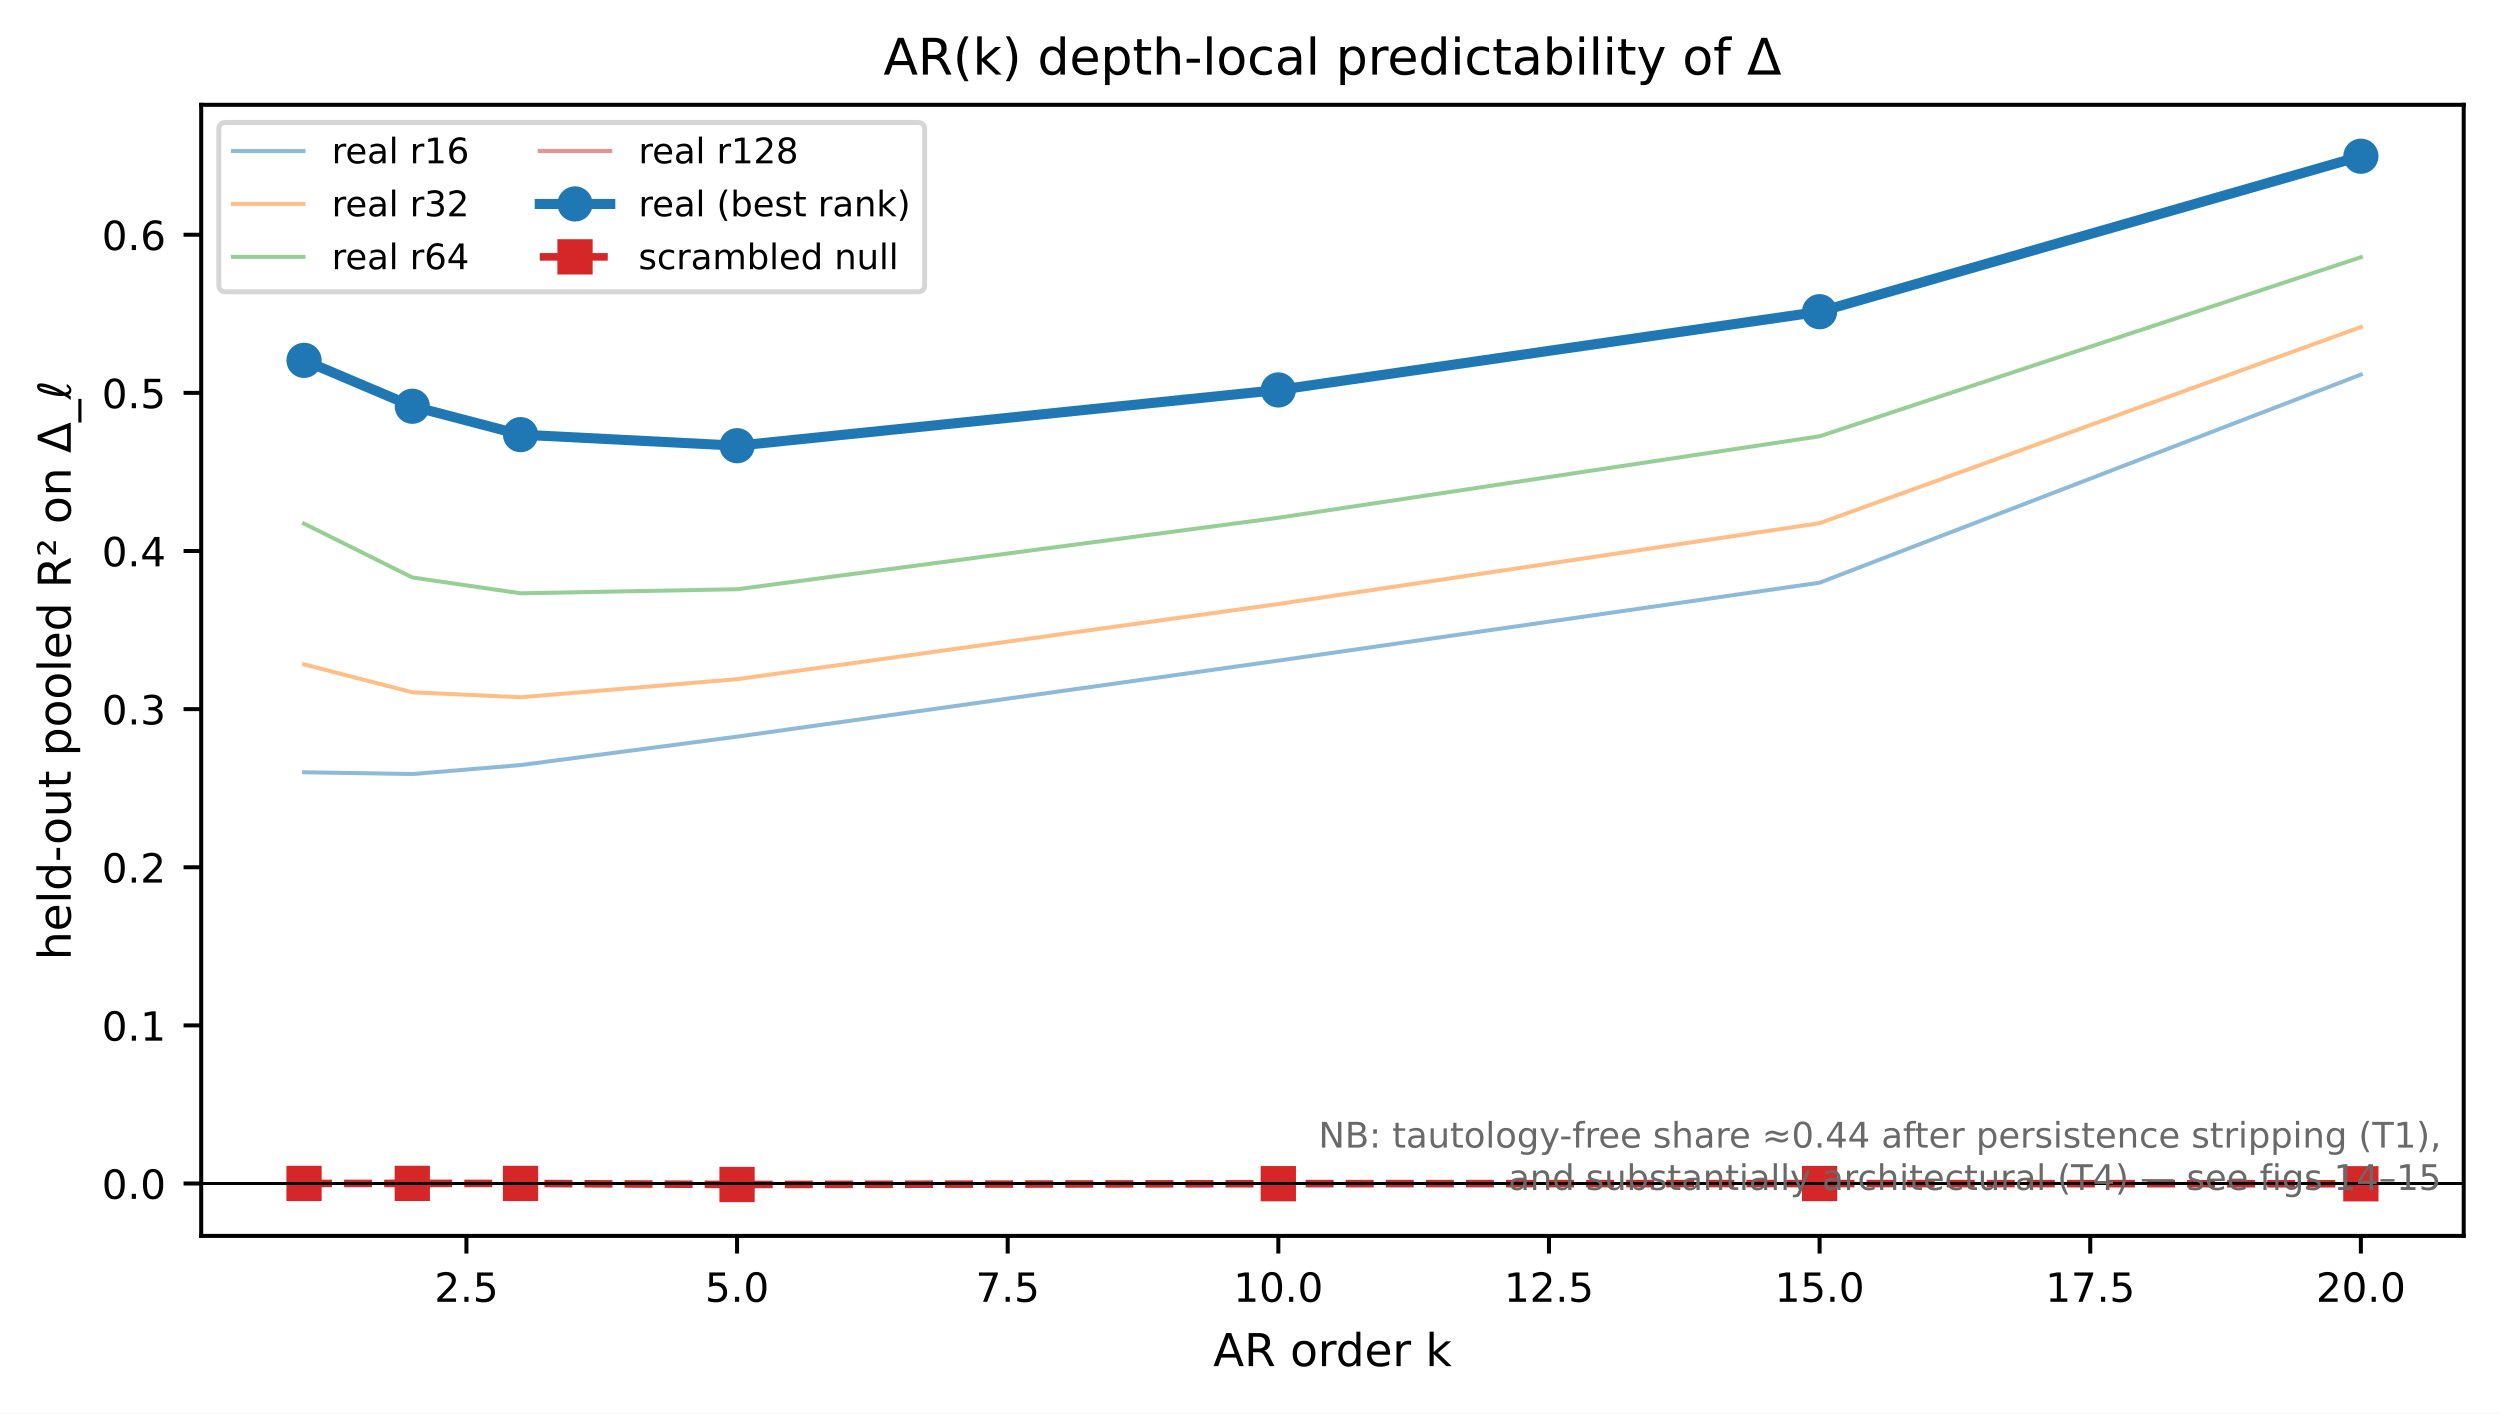
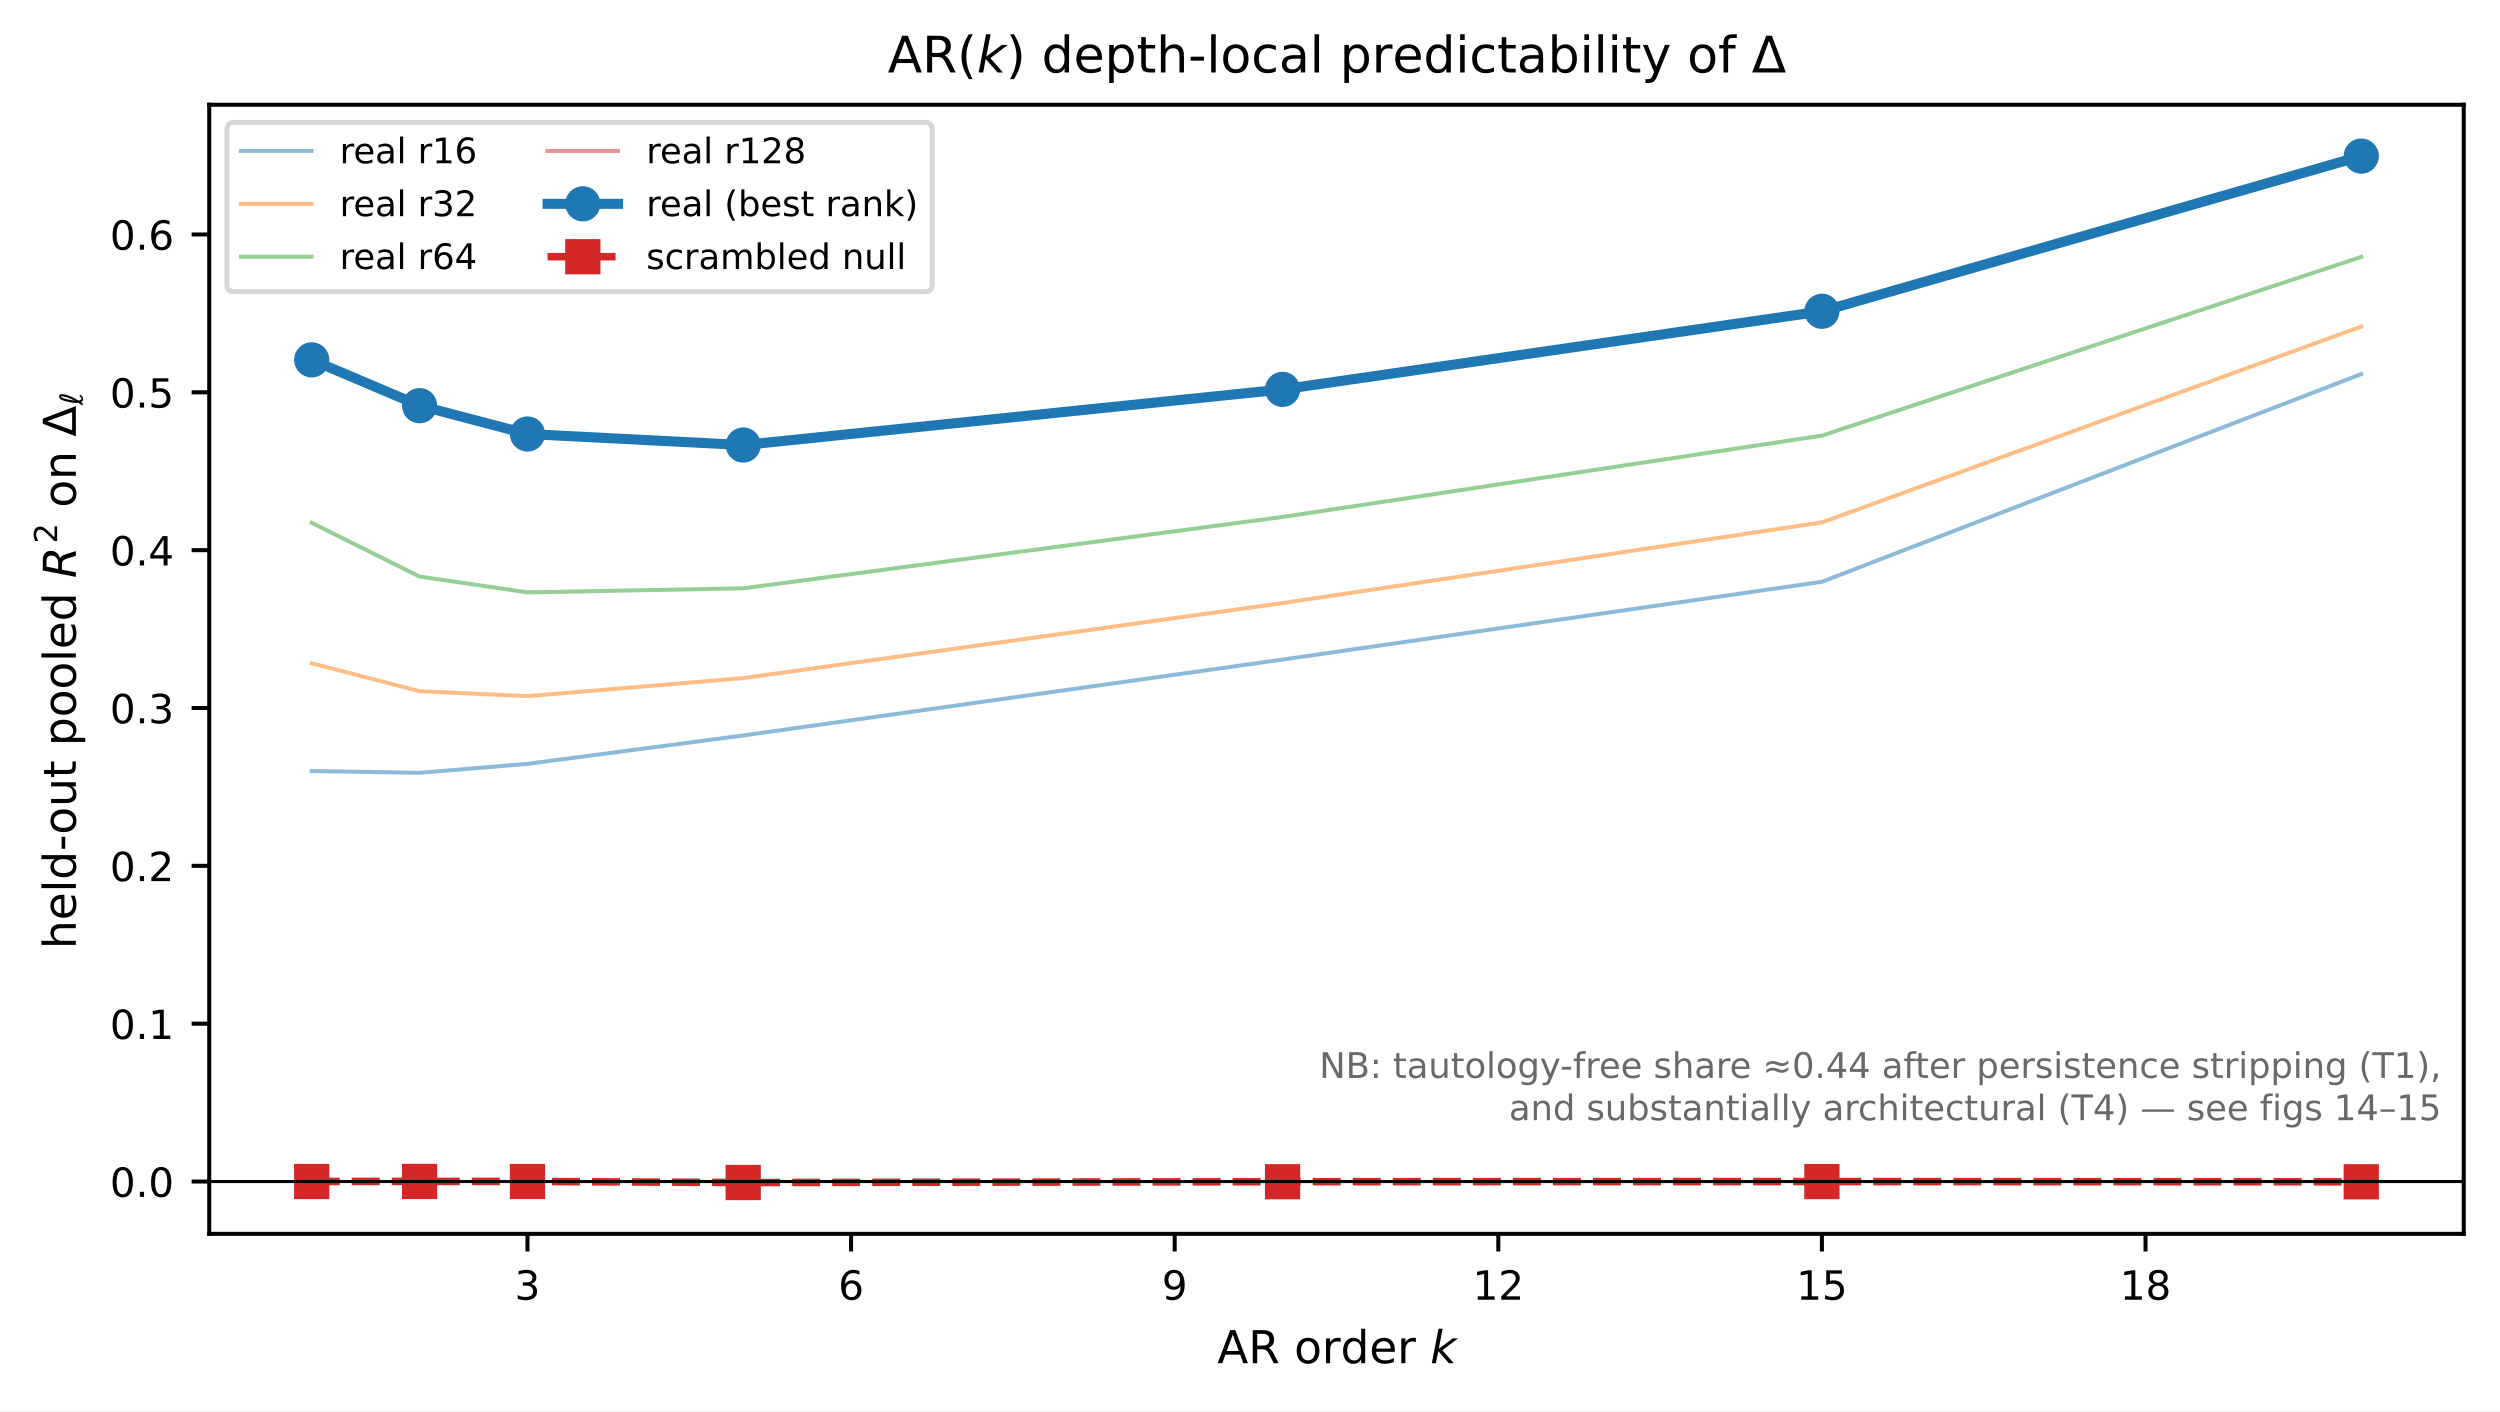
- <svg xmlns="http://www.w3.org/2000/svg" xmlns:xlink="http://www.w3.org/1999/xlink" width="496.07pt" height="280.439pt" viewBox="0 0 496.07 280.439" version="1.1">
+ <svg xmlns="http://www.w3.org/2000/svg" xmlns:xlink="http://www.w3.org/1999/xlink" width="496.382pt" height="280.185pt" viewBox="0 0 496.382 280.185" version="1.1">
  <defs>
    <style type="text/css">*{stroke-linejoin: round; stroke-linecap: butt}</style>
  </defs>
  <g id="figure_1">
    <g id="patch_1">
-       <path d="M 0 280.439  L 496.07 280.439  L 496.07 0  L 0 0  z " style="fill: #ffffff" />
+       <path d="M 0 280.185  L 496.382 280.185  L 496.382 0  L 0 0  z " style="fill: #ffffff" />
    </g>
    <g id="axes_1">
      <g id="patch_2">
-         <path d="M 39.923 245.239  L 488.87 245.239  L 488.87 20.798  L 39.923 20.798  z " style="fill: #ffffff" />
+         <path d="M 41.545 244.983  L 489.183 244.983  L 489.183 20.8  L 41.545 20.8  z " style="fill: #ffffff" />
      </g>
      <g id="matplotlib.axis_1">
        <g id="xtick_1">
          <g id="line2d_1">
            <defs>
              <path id="m513581c044" d="M 0 0  L 0 3.5  " style="stroke: #000000; stroke-width: 0.8" />
            </defs>
            <g>
-               <use xlink:href="#m513581c044" x="92.551" y="245.239" style="stroke: #000000; stroke-width: 0.8" />
+               <use xlink:href="#m513581c044" x="104.728" y="244.983" style="stroke: #000000; stroke-width: 0.8" />
            </g>
          </g>
          <g id="text_1">
-             <text style="font-size: 8px; font-family: 'DejaVu Sans', 'Bitstream Vera Sans', 'Computer Modern Sans Serif', 'Lucida Grande', 'Verdana', 'Geneva', 'Lucid', 'Arial', 'Helvetica', 'Avant Garde', sans-serif; text-anchor: middle" x="92.551" y="258.317" transform="rotate(-0 92.55096 258.3168)">2.5</text>
+             <text style="font-size: 8px; font-family: 'DejaVu Sans', 'Bitstream Vera Sans', 'Computer Modern Sans Serif', 'Lucida Grande', 'Verdana', 'Geneva', 'Lucid', 'Arial', 'Helvetica', 'Avant Garde', sans-serif; text-anchor: middle" x="104.728" y="258.061" transform="rotate(-0 104.7279 258.0615)">3</text>
          </g>
        </g>
        <g id="xtick_2">
          <g id="line2d_2">
            <g>
-               <use xlink:href="#m513581c044" x="146.253" y="245.239" style="stroke: #000000; stroke-width: 0.8" />
+               <use xlink:href="#m513581c044" x="168.982" y="244.983" style="stroke: #000000; stroke-width: 0.8" />
            </g>
          </g>
          <g id="text_2">
-             <text style="font-size: 8px; font-family: 'DejaVu Sans', 'Bitstream Vera Sans', 'Computer Modern Sans Serif', 'Lucida Grande', 'Verdana', 'Geneva', 'Lucid', 'Arial', 'Helvetica', 'Avant Garde', sans-serif; text-anchor: middle" x="146.253" y="258.317" transform="rotate(-0 146.2528 258.3168)">5.0</text>
+             <text style="font-size: 8px; font-family: 'DejaVu Sans', 'Bitstream Vera Sans', 'Computer Modern Sans Serif', 'Lucida Grande', 'Verdana', 'Geneva', 'Lucid', 'Arial', 'Helvetica', 'Avant Garde', sans-serif; text-anchor: middle" x="168.982" y="258.061" transform="rotate(-0 168.9822 258.0615)">6</text>
          </g>
        </g>
        <g id="xtick_3">
          <g id="line2d_3">
            <g>
-               <use xlink:href="#m513581c044" x="199.955" y="245.239" style="stroke: #000000; stroke-width: 0.8" />
+               <use xlink:href="#m513581c044" x="233.236" y="244.983" style="stroke: #000000; stroke-width: 0.8" />
            </g>
          </g>
          <g id="text_3">
-             <text style="font-size: 8px; font-family: 'DejaVu Sans', 'Bitstream Vera Sans', 'Computer Modern Sans Serif', 'Lucida Grande', 'Verdana', 'Geneva', 'Lucid', 'Arial', 'Helvetica', 'Avant Garde', sans-serif; text-anchor: middle" x="199.955" y="258.317" transform="rotate(-0 199.9545 258.3168)">7.5</text>
+             <text style="font-size: 8px; font-family: 'DejaVu Sans', 'Bitstream Vera Sans', 'Computer Modern Sans Serif', 'Lucida Grande', 'Verdana', 'Geneva', 'Lucid', 'Arial', 'Helvetica', 'Avant Garde', sans-serif; text-anchor: middle" x="233.236" y="258.061" transform="rotate(-0 233.2364 258.0615)">9</text>
          </g>
        </g>
        <g id="xtick_4">
          <g id="line2d_4">
            <g>
-               <use xlink:href="#m513581c044" x="253.656" y="245.239" style="stroke: #000000; stroke-width: 0.8" />
+               <use xlink:href="#m513581c044" x="297.491" y="244.983" style="stroke: #000000; stroke-width: 0.8" />
            </g>
          </g>
          <g id="text_4">
-             <text style="font-size: 8px; font-family: 'DejaVu Sans', 'Bitstream Vera Sans', 'Computer Modern Sans Serif', 'Lucida Grande', 'Verdana', 'Geneva', 'Lucid', 'Arial', 'Helvetica', 'Avant Garde', sans-serif; text-anchor: middle" x="253.656" y="258.317" transform="rotate(-0 253.6563 258.3168)">10.0</text>
+             <text style="font-size: 8px; font-family: 'DejaVu Sans', 'Bitstream Vera Sans', 'Computer Modern Sans Serif', 'Lucida Grande', 'Verdana', 'Geneva', 'Lucid', 'Arial', 'Helvetica', 'Avant Garde', sans-serif; text-anchor: middle" x="297.491" y="258.061" transform="rotate(-0 297.4907 258.0615)">12</text>
          </g>
        </g>
        <g id="xtick_5">
          <g id="line2d_5">
            <g>
-               <use xlink:href="#m513581c044" x="307.358" y="245.239" style="stroke: #000000; stroke-width: 0.8" />
+               <use xlink:href="#m513581c044" x="361.745" y="244.983" style="stroke: #000000; stroke-width: 0.8" />
            </g>
          </g>
          <g id="text_5">
-             <text style="font-size: 8px; font-family: 'DejaVu Sans', 'Bitstream Vera Sans', 'Computer Modern Sans Serif', 'Lucida Grande', 'Verdana', 'Geneva', 'Lucid', 'Arial', 'Helvetica', 'Avant Garde', sans-serif; text-anchor: middle" x="307.358" y="258.317" transform="rotate(-0 307.3581 258.3168)">12.5</text>
+             <text style="font-size: 8px; font-family: 'DejaVu Sans', 'Bitstream Vera Sans', 'Computer Modern Sans Serif', 'Lucida Grande', 'Verdana', 'Geneva', 'Lucid', 'Arial', 'Helvetica', 'Avant Garde', sans-serif; text-anchor: middle" x="361.745" y="258.061" transform="rotate(-0 361.7449 258.0615)">15</text>
          </g>
        </g>
        <g id="xtick_6">
          <g id="line2d_6">
            <g>
-               <use xlink:href="#m513581c044" x="361.06" y="245.239" style="stroke: #000000; stroke-width: 0.8" />
+               <use xlink:href="#m513581c044" x="425.999" y="244.983" style="stroke: #000000; stroke-width: 0.8" />
            </g>
          </g>
          <g id="text_6">
-             <text style="font-size: 8px; font-family: 'DejaVu Sans', 'Bitstream Vera Sans', 'Computer Modern Sans Serif', 'Lucida Grande', 'Verdana', 'Geneva', 'Lucid', 'Arial', 'Helvetica', 'Avant Garde', sans-serif; text-anchor: middle" x="361.06" y="258.317" transform="rotate(-0 361.0599 258.3168)">15.0</text>
-           </g>
-         </g>
-         <g id="xtick_7">
-           <g id="line2d_7">
-             <g>
-               <use xlink:href="#m513581c044" x="414.762" y="245.239" style="stroke: #000000; stroke-width: 0.8" />
-             </g>
-           </g>
-           <g id="text_7">
-             <text style="font-size: 8px; font-family: 'DejaVu Sans', 'Bitstream Vera Sans', 'Computer Modern Sans Serif', 'Lucida Grande', 'Verdana', 'Geneva', 'Lucid', 'Arial', 'Helvetica', 'Avant Garde', sans-serif; text-anchor: middle" x="414.762" y="258.317" transform="rotate(-0 414.7617 258.3168)">17.5</text>
-           </g>
-         </g>
-         <g id="xtick_8">
-           <g id="line2d_8">
-             <g>
-               <use xlink:href="#m513581c044" x="468.464" y="245.239" style="stroke: #000000; stroke-width: 0.8" />
-             </g>
-           </g>
-           <g id="text_8">
-             <text style="font-size: 8px; font-family: 'DejaVu Sans', 'Bitstream Vera Sans', 'Computer Modern Sans Serif', 'Lucida Grande', 'Verdana', 'Geneva', 'Lucid', 'Arial', 'Helvetica', 'Avant Garde', sans-serif; text-anchor: middle" x="468.464" y="258.317" transform="rotate(-0 468.4635 258.3168)">20.0</text>
-           </g>
-         </g>
-         <g id="text_9">
-           <text style="font-size: 9px; font-family: 'DejaVu Sans', 'Bitstream Vera Sans', 'Computer Modern Sans Serif', 'Lucida Grande', 'Verdana', 'Geneva', 'Lucid', 'Arial', 'Helvetica', 'Avant Garde', sans-serif; text-anchor: middle" x="264.397" y="271.077" transform="rotate(-0 264.3967 271.0773)">AR order k</text>
+             <text style="font-size: 8px; font-family: 'DejaVu Sans', 'Bitstream Vera Sans', 'Computer Modern Sans Serif', 'Lucida Grande', 'Verdana', 'Geneva', 'Lucid', 'Arial', 'Helvetica', 'Avant Garde', sans-serif; text-anchor: middle" x="425.999" y="258.061" transform="rotate(-0 425.9992 258.0615)">18</text>
+           </g>
+         </g>
+         <g id="text_7">
+           <g transform="translate(241.6936 270.8233)">
+             <text>
+               <tspan x="0" y="-0.156" style="font-size: 9px; font-family: 'DejaVu Sans'">A</tspan>
+               <tspan x="6.157" y="-0.156" style="font-size: 9px; font-family: 'DejaVu Sans'">R</tspan>
+               <tspan x="12.41" y="-0.156" style="font-size: 9px; font-family: 'DejaVu Sans'"> </tspan>
+               <tspan x="15.271" y="-0.156" style="font-size: 9px; font-family: 'DejaVu Sans'">o</tspan>
+               <tspan x="20.777" y="-0.156" style="font-size: 9px; font-family: 'DejaVu Sans'">r</tspan>
+               <tspan x="24.478" y="-0.156" style="font-size: 9px; font-family: 'DejaVu Sans'">d</tspan>
+               <tspan x="30.19" y="-0.156" style="font-size: 9px; font-family: 'DejaVu Sans'">e</tspan>
+               <tspan x="35.728" y="-0.156" style="font-size: 9px; font-family: 'DejaVu Sans'">r</tspan>
+               <tspan x="39.428" y="-0.156" style="font-size: 9px; font-family: 'DejaVu Sans'"> </tspan>
+               <tspan x="42.289" y="-0.156" style="font-style: oblique; font-size: 9px; font-family: 'DejaVu Sans'">k</tspan>
+             </text>
+           </g>
        </g>
      </g>
      <g id="matplotlib.axis_2">
        <g id="ytick_1">
-           <g id="line2d_9">
+           <g id="line2d_7">
            <defs>
              <path id="m32dd1cf0d6" d="M 0 0  L -3.5 0  " style="stroke: #000000; stroke-width: 0.8" />
            </defs>
            <g>
-               <use xlink:href="#m32dd1cf0d6" x="39.923" y="234.842" style="stroke: #000000; stroke-width: 0.8" />
+               <use xlink:href="#m32dd1cf0d6" x="41.545" y="234.599" style="stroke: #000000; stroke-width: 0.8" />
+             </g>
+           </g>
+           <g id="text_8">
+             <text style="font-size: 8px; font-family: 'DejaVu Sans', 'Bitstream Vera Sans', 'Computer Modern Sans Serif', 'Lucida Grande', 'Verdana', 'Geneva', 'Lucid', 'Arial', 'Helvetica', 'Avant Garde', sans-serif; text-anchor: end" x="34.545" y="237.638" transform="rotate(-0 34.54461 237.6377)">0.0</text>
+           </g>
+         </g>
+         <g id="ytick_2">
+           <g id="line2d_8">
+             <g>
+               <use xlink:href="#m32dd1cf0d6" x="41.545" y="203.258" style="stroke: #000000; stroke-width: 0.8" />
+             </g>
+           </g>
+           <g id="text_9">
+             <text style="font-size: 8px; font-family: 'DejaVu Sans', 'Bitstream Vera Sans', 'Computer Modern Sans Serif', 'Lucida Grande', 'Verdana', 'Geneva', 'Lucid', 'Arial', 'Helvetica', 'Avant Garde', sans-serif; text-anchor: end" x="34.545" y="206.297" transform="rotate(-0 34.54461 206.2966)">0.1</text>
+           </g>
+         </g>
+         <g id="ytick_3">
+           <g id="line2d_9">
+             <g>
+               <use xlink:href="#m32dd1cf0d6" x="41.545" y="171.916" style="stroke: #000000; stroke-width: 0.8" />
            </g>
          </g>
          <g id="text_10">
-             <text style="font-size: 8px; font-family: 'DejaVu Sans', 'Bitstream Vera Sans', 'Computer Modern Sans Serif', 'Lucida Grande', 'Verdana', 'Geneva', 'Lucid', 'Arial', 'Helvetica', 'Avant Garde', sans-serif; text-anchor: end" x="32.923" y="237.881" transform="rotate(-0 32.9232 237.8811)">0.0</text>
-           </g>
-         </g>
-         <g id="ytick_2">
+             <text style="font-size: 8px; font-family: 'DejaVu Sans', 'Bitstream Vera Sans', 'Computer Modern Sans Serif', 'Lucida Grande', 'Verdana', 'Geneva', 'Lucid', 'Arial', 'Helvetica', 'Avant Garde', sans-serif; text-anchor: end" x="34.545" y="174.956" transform="rotate(-0 34.54461 174.9555)">0.2</text>
+           </g>
+         </g>
+         <g id="ytick_4">
          <g id="line2d_10">
            <g>
-               <use xlink:href="#m32dd1cf0d6" x="39.923" y="203.465" style="stroke: #000000; stroke-width: 0.8" />
+               <use xlink:href="#m32dd1cf0d6" x="41.545" y="140.575" style="stroke: #000000; stroke-width: 0.8" />
            </g>
          </g>
          <g id="text_11">
-             <text style="font-size: 8px; font-family: 'DejaVu Sans', 'Bitstream Vera Sans', 'Computer Modern Sans Serif', 'Lucida Grande', 'Verdana', 'Geneva', 'Lucid', 'Arial', 'Helvetica', 'Avant Garde', sans-serif; text-anchor: end" x="32.923" y="206.504" transform="rotate(-0 32.9232 206.5041)">0.1</text>
-           </g>
-         </g>
-         <g id="ytick_3">
+             <text style="font-size: 8px; font-family: 'DejaVu Sans', 'Bitstream Vera Sans', 'Computer Modern Sans Serif', 'Lucida Grande', 'Verdana', 'Geneva', 'Lucid', 'Arial', 'Helvetica', 'Avant Garde', sans-serif; text-anchor: end" x="34.545" y="143.614" transform="rotate(-0 34.54461 143.6145)">0.3</text>
+           </g>
+         </g>
+         <g id="ytick_5">
          <g id="line2d_11">
            <g>
-               <use xlink:href="#m32dd1cf0d6" x="39.923" y="172.088" style="stroke: #000000; stroke-width: 0.8" />
+               <use xlink:href="#m32dd1cf0d6" x="41.545" y="109.234" style="stroke: #000000; stroke-width: 0.8" />
            </g>
          </g>
          <g id="text_12">
-             <text style="font-size: 8px; font-family: 'DejaVu Sans', 'Bitstream Vera Sans', 'Computer Modern Sans Serif', 'Lucida Grande', 'Verdana', 'Geneva', 'Lucid', 'Arial', 'Helvetica', 'Avant Garde', sans-serif; text-anchor: end" x="32.923" y="175.127" transform="rotate(-0 32.9232 175.1271)">0.2</text>
-           </g>
-         </g>
-         <g id="ytick_4">
+             <text style="font-size: 8px; font-family: 'DejaVu Sans', 'Bitstream Vera Sans', 'Computer Modern Sans Serif', 'Lucida Grande', 'Verdana', 'Geneva', 'Lucid', 'Arial', 'Helvetica', 'Avant Garde', sans-serif; text-anchor: end" x="34.545" y="112.273" transform="rotate(-0 34.54461 112.2734)">0.4</text>
+           </g>
+         </g>
+         <g id="ytick_6">
          <g id="line2d_12">
            <g>
-               <use xlink:href="#m32dd1cf0d6" x="39.923" y="140.711" style="stroke: #000000; stroke-width: 0.8" />
+               <use xlink:href="#m32dd1cf0d6" x="41.545" y="77.893" style="stroke: #000000; stroke-width: 0.8" />
            </g>
          </g>
          <g id="text_13">
-             <text style="font-size: 8px; font-family: 'DejaVu Sans', 'Bitstream Vera Sans', 'Computer Modern Sans Serif', 'Lucida Grande', 'Verdana', 'Geneva', 'Lucid', 'Arial', 'Helvetica', 'Avant Garde', sans-serif; text-anchor: end" x="32.923" y="143.75" transform="rotate(-0 32.9232 143.7502)">0.3</text>
-           </g>
-         </g>
-         <g id="ytick_5">
+             <text style="font-size: 8px; font-family: 'DejaVu Sans', 'Bitstream Vera Sans', 'Computer Modern Sans Serif', 'Lucida Grande', 'Verdana', 'Geneva', 'Lucid', 'Arial', 'Helvetica', 'Avant Garde', sans-serif; text-anchor: end" x="34.545" y="80.932" transform="rotate(-0 34.54461 80.93232)">0.5</text>
+           </g>
+         </g>
+         <g id="ytick_7">
          <g id="line2d_13">
            <g>
-               <use xlink:href="#m32dd1cf0d6" x="39.923" y="109.334" style="stroke: #000000; stroke-width: 0.8" />
+               <use xlink:href="#m32dd1cf0d6" x="41.545" y="46.552" style="stroke: #000000; stroke-width: 0.8" />
            </g>
          </g>
          <g id="text_14">
-             <text style="font-size: 8px; font-family: 'DejaVu Sans', 'Bitstream Vera Sans', 'Computer Modern Sans Serif', 'Lucida Grande', 'Verdana', 'Geneva', 'Lucid', 'Arial', 'Helvetica', 'Avant Garde', sans-serif; text-anchor: end" x="32.923" y="112.373" transform="rotate(-0 32.9232 112.3732)">0.4</text>
-           </g>
-         </g>
-         <g id="ytick_6">
-           <g id="line2d_14">
-             <g>
-               <use xlink:href="#m32dd1cf0d6" x="39.923" y="77.957" style="stroke: #000000; stroke-width: 0.8" />
-             </g>
-           </g>
-           <g id="text_15">
-             <text style="font-size: 8px; font-family: 'DejaVu Sans', 'Bitstream Vera Sans', 'Computer Modern Sans Serif', 'Lucida Grande', 'Verdana', 'Geneva', 'Lucid', 'Arial', 'Helvetica', 'Avant Garde', sans-serif; text-anchor: end" x="32.923" y="80.996" transform="rotate(-0 32.9232 80.99618)">0.5</text>
-           </g>
-         </g>
-         <g id="ytick_7">
-           <g id="line2d_15">
-             <g>
-               <use xlink:href="#m32dd1cf0d6" x="39.923" y="46.58" style="stroke: #000000; stroke-width: 0.8" />
-             </g>
-           </g>
-           <g id="text_16">
-             <text style="font-size: 8px; font-family: 'DejaVu Sans', 'Bitstream Vera Sans', 'Computer Modern Sans Serif', 'Lucida Grande', 'Verdana', 'Geneva', 'Lucid', 'Arial', 'Helvetica', 'Avant Garde', sans-serif; text-anchor: end" x="32.923" y="49.619" transform="rotate(-0 32.9232 49.61919)">0.6</text>
-           </g>
-         </g>
-         <g id="text_17">
-           <text style="font-size: 9px; font-family: 'DejaVu Sans', 'Bitstream Vera Sans', 'Computer Modern Sans Serif', 'Lucida Grande', 'Verdana', 'Geneva', 'Lucid', 'Arial', 'Helvetica', 'Avant Garde', sans-serif; text-anchor: middle" x="14.039" y="133.019" transform="rotate(-90 14.03859 133.0186)">held-out pooled R² on Δ_ℓ</text>
-         </g>
+             <text style="font-size: 8px; font-family: 'DejaVu Sans', 'Bitstream Vera Sans', 'Computer Modern Sans Serif', 'Lucida Grande', 'Verdana', 'Geneva', 'Lucid', 'Arial', 'Helvetica', 'Avant Garde', sans-serif; text-anchor: end" x="34.545" y="49.591" transform="rotate(-0 34.54461 49.59124)">0.6</text>
+           </g>
+         </g>
+         <g id="text_15">
+           <g transform="translate(15.66 188.4217) rotate(-90)">
+             <text>
+               <tspan x="0" y="-0.602" style="font-size: 9px; font-family: 'DejaVu Sans'">h</tspan>
+               <tspan x="5.704" y="-0.602" style="font-size: 9px; font-family: 'DejaVu Sans'">e</tspan>
+               <tspan x="11.241" y="-0.602" style="font-size: 9px; font-family: 'DejaVu Sans'">l</tspan>
+               <tspan x="13.742" y="-0.602" style="font-size: 9px; font-family: 'DejaVu Sans'">d</tspan>
+               <tspan x="19.455" y="-0.602" style="font-size: 9px; font-family: 'DejaVu Sans'">-</tspan>
+               <tspan x="22.702" y="-0.602" style="font-size: 9px; font-family: 'DejaVu Sans'">o</tspan>
+               <tspan x="28.208" y="-0.602" style="font-size: 9px; font-family: 'DejaVu Sans'">u</tspan>
+               <tspan x="33.913" y="-0.602" style="font-size: 9px; font-family: 'DejaVu Sans'">t</tspan>
+               <tspan x="37.441" y="-0.602" style="font-size: 9px; font-family: 'DejaVu Sans'"> </tspan>
+               <tspan x="40.302" y="-0.602" style="font-size: 9px; font-family: 'DejaVu Sans'">p</tspan>
+               <tspan x="46.015" y="-0.602" style="font-size: 9px; font-family: 'DejaVu Sans'">o</tspan>
+               <tspan x="51.521" y="-0.602" style="font-size: 9px; font-family: 'DejaVu Sans'">o</tspan>
+               <tspan x="57.028" y="-0.602" style="font-size: 9px; font-family: 'DejaVu Sans'">l</tspan>
+               <tspan x="59.528" y="-0.602" style="font-size: 9px; font-family: 'DejaVu Sans'">e</tspan>
+               <tspan x="65.065" y="-0.602" style="font-size: 9px; font-family: 'DejaVu Sans'">d</tspan>
+               <tspan x="70.778" y="-0.602" style="font-size: 9px; font-family: 'DejaVu Sans'"> </tspan>
+               <tspan x="84.779" y="-0.602" style="font-size: 9px; font-family: 'DejaVu Sans'"> </tspan>
+               <tspan x="87.639" y="-0.602" style="font-size: 9px; font-family: 'DejaVu Sans'">o</tspan>
+               <tspan x="93.146" y="-0.602" style="font-size: 9px; font-family: 'DejaVu Sans'">n</tspan>
+               <tspan x="98.85" y="-0.602" style="font-size: 9px; font-family: 'DejaVu Sans'"> </tspan>
+               <tspan x="101.711" y="-0.602" style="font-size: 9px; font-family: 'DejaVu Sans'">Δ</tspan>
+               <tspan x="73.639" y="-0.602" style="font-style: oblique; font-size: 9px; font-family: 'DejaVu Sans'">R</tspan>
+               <tspan x="80.524" y="-4.319" style="font-size: 6.3px; font-family: 'DejaVu Sans'">2</tspan>
+               <tspan x="107.954" y="0.748" style="font-style: oblique; font-size: 6.3px; font-family: 'DejaVu Sans'">ℓ</tspan>
+             </text>
+           </g>
+         </g>
+       </g>
+       <g id="line2d_14">
+         <path d="M 61.892 153.091  L 83.31 153.444  L 104.728 151.664  L 147.564 146.027  L 254.655 130.955  L 361.745 115.513  L 468.835 74.269  " clip-path="url(#p54448f99dc)" style="fill: none; stroke: #1f77b4; stroke-opacity: 0.5; stroke-width: 0.8; stroke-linecap: square" />
+       </g>
+       <g id="line2d_15">
+         <path d="M 61.892 131.708  L 83.31 137.243  L 104.728 138.224  L 147.564 134.639  L 254.655 119.737  L 361.745 103.722  L 468.835 64.841  " clip-path="url(#p54448f99dc)" style="fill: none; stroke: #ff7f0e; stroke-opacity: 0.5; stroke-width: 0.8; stroke-linecap: square" />
      </g>
      <g id="line2d_16">
-         <path d="M 60.33 153.241  L 81.811 153.595  L 103.291 151.812  L 146.253 146.169  L 253.656 131.08  L 361.06 115.62  L 468.464 74.328  " clip-path="url(#p130aa4269b)" style="fill: none; stroke: #1f77b4; stroke-opacity: 0.5; stroke-width: 0.8; stroke-linecap: square" />
+         <path d="M 61.892 103.808  L 83.31 114.483  L 104.728 117.618  L 147.564 116.812  L 254.655 102.644  L 361.745 86.496  L 468.835 51.001  " clip-path="url(#p54448f99dc)" style="fill: none; stroke: #2ca02c; stroke-opacity: 0.5; stroke-width: 0.8; stroke-linecap: square" />
      </g>
      <g id="line2d_17">
-         <path d="M 60.33 131.834  L 81.811 137.375  L 103.291 138.357  L 146.253 134.768  L 253.656 119.849  L 361.06 103.815  L 468.464 64.89  " clip-path="url(#p130aa4269b)" style="fill: none; stroke: #ff7f0e; stroke-opacity: 0.5; stroke-width: 0.8; stroke-linecap: square" />
+         <path d="M 61.892 71.448  L 83.31 80.544  L 104.728 86.172  L 147.564 88.365  L 254.655 77.314  L 361.745 61.807  L 468.835 30.99  " clip-path="url(#p54448f99dc)" style="fill: none; stroke: #d62728; stroke-opacity: 0.5; stroke-width: 0.8; stroke-linecap: square" />
      </g>
      <g id="line2d_18">
-         <path d="M 60.33 103.902  L 81.811 114.589  L 103.291 117.728  L 146.253 116.92  L 253.656 102.736  L 361.06 86.569  L 468.464 51.034  " clip-path="url(#p130aa4269b)" style="fill: none; stroke: #2ca02c; stroke-opacity: 0.5; stroke-width: 0.8; stroke-linecap: square" />
-       </g>
-       <g id="line2d_19">
-         <path d="M 60.33 71.505  L 81.811 80.611  L 103.291 86.245  L 146.253 88.441  L 253.656 77.377  L 361.06 61.852  L 468.464 31  " clip-path="url(#p130aa4269b)" style="fill: none; stroke: #d62728; stroke-opacity: 0.5; stroke-width: 0.8; stroke-linecap: square" />
-       </g>
-       <g id="line2d_20">
-         <path d="M 60.33 71.505  L 81.811 80.611  L 103.291 86.245  L 146.253 88.441  L 253.656 77.377  L 361.06 61.852  L 468.464 31  " clip-path="url(#p130aa4269b)" style="fill: none; stroke: #1f77b4; stroke-width: 2; stroke-linecap: square" />
+         <path d="M 61.892 71.448  L 83.31 80.544  L 104.728 86.172  L 147.564 88.365  L 254.655 77.314  L 361.745 61.807  L 468.835 30.99  " clip-path="url(#p54448f99dc)" style="fill: none; stroke: #1f77b4; stroke-width: 2; stroke-linecap: square" />
        <defs>
          <path id="m7bdcd54610" d="M 0 3  C 0.796 3 1.559 2.684 2.121 2.121  C 2.684 1.559 3 0.796 3 0  C 3 -0.796 2.684 -1.559 2.121 -2.121  C 1.559 -2.684 0.796 -3 0 -3  C -0.796 -3 -1.559 -2.684 -2.121 -2.121  C -2.684 -1.559 -3 -0.796 -3 0  C -3 0.796 -2.684 1.559 -2.121 2.121  C -1.559 2.684 -0.796 3 0 3  z " style="stroke: #1f77b4" />
        </defs>
-         <g clip-path="url(#p130aa4269b)">
-           <use xlink:href="#m7bdcd54610" x="60.33" y="71.505" style="fill: #1f77b4; stroke: #1f77b4" />
-           <use xlink:href="#m7bdcd54610" x="81.811" y="80.611" style="fill: #1f77b4; stroke: #1f77b4" />
-           <use xlink:href="#m7bdcd54610" x="103.291" y="86.245" style="fill: #1f77b4; stroke: #1f77b4" />
-           <use xlink:href="#m7bdcd54610" x="146.253" y="88.441" style="fill: #1f77b4; stroke: #1f77b4" />
-           <use xlink:href="#m7bdcd54610" x="253.656" y="77.377" style="fill: #1f77b4; stroke: #1f77b4" />
-           <use xlink:href="#m7bdcd54610" x="361.06" y="61.852" style="fill: #1f77b4; stroke: #1f77b4" />
-           <use xlink:href="#m7bdcd54610" x="468.464" y="31" style="fill: #1f77b4; stroke: #1f77b4" />
-         </g>
-       </g>
-       <g id="line2d_21">
-         <path d="M 60.33 234.831  L 81.811 234.82  L 103.291 234.827  L 146.253 235.037  L 253.656 234.875  L 361.06 234.849  L 468.464 234.894  " clip-path="url(#p130aa4269b)" style="fill: none; stroke-dasharray: 5.55,2.4; stroke-dashoffset: 0; stroke: #d62728; stroke-width: 1.5" />
+         <g clip-path="url(#p54448f99dc)">
+           <use xlink:href="#m7bdcd54610" x="61.892" y="71.448" style="fill: #1f77b4; stroke: #1f77b4" />
+           <use xlink:href="#m7bdcd54610" x="83.31" y="80.544" style="fill: #1f77b4; stroke: #1f77b4" />
+           <use xlink:href="#m7bdcd54610" x="104.728" y="86.172" style="fill: #1f77b4; stroke: #1f77b4" />
+           <use xlink:href="#m7bdcd54610" x="147.564" y="88.365" style="fill: #1f77b4; stroke: #1f77b4" />
+           <use xlink:href="#m7bdcd54610" x="254.655" y="77.314" style="fill: #1f77b4; stroke: #1f77b4" />
+           <use xlink:href="#m7bdcd54610" x="361.745" y="61.807" style="fill: #1f77b4; stroke: #1f77b4" />
+           <use xlink:href="#m7bdcd54610" x="468.835" y="30.99" style="fill: #1f77b4; stroke: #1f77b4" />
+         </g>
+       </g>
+       <g id="line2d_19">
+         <path d="M 61.892 234.587  L 83.31 234.577  L 104.728 234.583  L 147.564 234.793  L 254.655 234.631  L 361.745 234.605  L 468.835 234.651  " clip-path="url(#p54448f99dc)" style="fill: none; stroke-dasharray: 5.55,2.4; stroke-dashoffset: 0; stroke: #d62728; stroke-width: 1.5" />
        <defs>
          <path id="md65f965ce0" d="M -3 3  L 3 3  L 3 -3  L -3 -3  z " style="stroke: #d62728; stroke-linejoin: miter" />
        </defs>
-         <g clip-path="url(#p130aa4269b)">
-           <use xlink:href="#md65f965ce0" x="60.33" y="234.831" style="fill: #d62728; stroke: #d62728; stroke-linejoin: miter" />
-           <use xlink:href="#md65f965ce0" x="81.811" y="234.82" style="fill: #d62728; stroke: #d62728; stroke-linejoin: miter" />
-           <use xlink:href="#md65f965ce0" x="103.291" y="234.827" style="fill: #d62728; stroke: #d62728; stroke-linejoin: miter" />
-           <use xlink:href="#md65f965ce0" x="146.253" y="235.037" style="fill: #d62728; stroke: #d62728; stroke-linejoin: miter" />
-           <use xlink:href="#md65f965ce0" x="253.656" y="234.875" style="fill: #d62728; stroke: #d62728; stroke-linejoin: miter" />
-           <use xlink:href="#md65f965ce0" x="361.06" y="234.849" style="fill: #d62728; stroke: #d62728; stroke-linejoin: miter" />
-           <use xlink:href="#md65f965ce0" x="468.464" y="234.894" style="fill: #d62728; stroke: #d62728; stroke-linejoin: miter" />
-         </g>
-       </g>
-       <g id="line2d_22">
-         <path d="M 39.923 234.842  L 488.87 234.842  " clip-path="url(#p130aa4269b)" style="fill: none; stroke: #000000; stroke-width: 0.6; stroke-linecap: square" />
+         <g clip-path="url(#p54448f99dc)">
+           <use xlink:href="#md65f965ce0" x="61.892" y="234.587" style="fill: #d62728; stroke: #d62728; stroke-linejoin: miter" />
+           <use xlink:href="#md65f965ce0" x="83.31" y="234.577" style="fill: #d62728; stroke: #d62728; stroke-linejoin: miter" />
+           <use xlink:href="#md65f965ce0" x="104.728" y="234.583" style="fill: #d62728; stroke: #d62728; stroke-linejoin: miter" />
+           <use xlink:href="#md65f965ce0" x="147.564" y="234.793" style="fill: #d62728; stroke: #d62728; stroke-linejoin: miter" />
+           <use xlink:href="#md65f965ce0" x="254.655" y="234.631" style="fill: #d62728; stroke: #d62728; stroke-linejoin: miter" />
+           <use xlink:href="#md65f965ce0" x="361.745" y="234.605" style="fill: #d62728; stroke: #d62728; stroke-linejoin: miter" />
+           <use xlink:href="#md65f965ce0" x="468.835" y="234.651" style="fill: #d62728; stroke: #d62728; stroke-linejoin: miter" />
+         </g>
+       </g>
+       <g id="line2d_20">
+         <path d="M 41.545 234.599  L 489.183 234.599  " clip-path="url(#p54448f99dc)" style="fill: none; stroke: #000000; stroke-width: 0.6; stroke-linecap: square" />
      </g>
      <g id="patch_3">
-         <path d="M 39.923 245.239  L 39.923 20.798  " style="fill: none; stroke: #000000; stroke-width: 0.8; stroke-linejoin: miter; stroke-linecap: square" />
+         <path d="M 41.545 244.983  L 41.545 20.8  " style="fill: none; stroke: #000000; stroke-width: 0.8; stroke-linejoin: miter; stroke-linecap: square" />
      </g>
      <g id="patch_4">
-         <path d="M 488.87 245.239  L 488.87 20.798  " style="fill: none; stroke: #000000; stroke-width: 0.8; stroke-linejoin: miter; stroke-linecap: square" />
+         <path d="M 489.183 244.983  L 489.183 20.8  " style="fill: none; stroke: #000000; stroke-width: 0.8; stroke-linejoin: miter; stroke-linecap: square" />
      </g>
      <g id="patch_5">
-         <path d="M 39.923 245.239  L 488.87 245.239  " style="fill: none; stroke: #000000; stroke-width: 0.8; stroke-linejoin: miter; stroke-linecap: square" />
+         <path d="M 41.545 244.983  L 489.183 244.983  " style="fill: none; stroke: #000000; stroke-width: 0.8; stroke-linejoin: miter; stroke-linecap: square" />
      </g>
      <g id="patch_6">
-         <path d="M 39.923 20.798  L 488.87 20.798  " style="fill: none; stroke: #000000; stroke-width: 0.8; stroke-linejoin: miter; stroke-linecap: square" />
-       </g>
-       <g id="text_18">
-         <text style="font-size: 7px; font-family: 'DejaVu Sans', 'Bitstream Vera Sans', 'Computer Modern Sans Serif', 'Lucida Grande', 'Verdana', 'Geneva', 'Lucid', 'Arial', 'Helvetica', 'Avant Garde', sans-serif; fill: #696969" transform="translate(261.6254 227.7212)">NB: tautology-free share ≈0.44 after persistence stripping (T1),</text>
-         <text style="font-size: 7px; font-family: 'DejaVu Sans', 'Bitstream Vera Sans', 'Computer Modern Sans Serif', 'Lucida Grande', 'Verdana', 'Geneva', 'Lucid', 'Arial', 'Helvetica', 'Avant Garde', sans-serif; fill: #696969" transform="translate(299.281 236.1231)">and substantially architectural (T4) — see figs 14–15</text>
-       </g>
-       <g id="text_19">
-         <text style="font-size: 10px; font-family: 'DejaVu Sans', 'Bitstream Vera Sans', 'Computer Modern Sans Serif', 'Lucida Grande', 'Verdana', 'Geneva', 'Lucid', 'Arial', 'Helvetica', 'Avant Garde', sans-serif; text-anchor: middle" x="264.397" y="14.798" transform="rotate(-0 264.3967 14.79844)">AR(k) depth-local predictability of Δ</text>
+         <path d="M 41.545 20.8  L 489.183 20.8  " style="fill: none; stroke: #000000; stroke-width: 0.8; stroke-linejoin: miter; stroke-linecap: square" />
+       </g>
+       <g id="text_16">
+         <g id="patch_7">
+           <path d="M 261.951 226.557  L 484.706 226.557  Q 486.456 226.557 486.456 224.807  L 486.456 208.003  Q 486.456 206.253 484.706 206.253  L 261.951 206.253  Q 260.201 206.253 260.201 208.003  L 260.201 224.807  Q 260.201 226.557 261.951 226.557  z " style="fill: #ffffff; opacity: 0.75" />
+         </g>
+         <text style="font-size: 7px; font-family: 'DejaVu Sans', 'Bitstream Vera Sans', 'Computer Modern Sans Serif', 'Lucida Grande', 'Verdana', 'Geneva', 'Lucid', 'Arial', 'Helvetica', 'Avant Garde', sans-serif; fill: #696969" transform="translate(261.9508 214.0226)">NB: tautology-free share ≈0.44 after persistence stripping (T1),</text>
+         <text style="font-size: 7px; font-family: 'DejaVu Sans', 'Bitstream Vera Sans', 'Computer Modern Sans Serif', 'Lucida Grande', 'Verdana', 'Geneva', 'Lucid', 'Arial', 'Helvetica', 'Avant Garde', sans-serif; fill: #696969" transform="translate(299.6064 222.4245)">and substantially architectural (T4) — see figs 14–15</text>
+       </g>
+       <g id="text_17">
+         <g transform="translate(176.2636 14.8)">
+           <text>
+             <tspan x="0" y="-0.406" style="font-size: 10px; font-family: 'DejaVu Sans'">A</tspan>
+             <tspan x="6.841" y="-0.406" style="font-size: 10px; font-family: 'DejaVu Sans'">R</tspan>
+             <tspan x="13.789" y="-0.406" style="font-size: 10px; font-family: 'DejaVu Sans'">(</tspan>
+             <tspan x="23.481" y="-0.406" style="font-size: 10px; font-family: 'DejaVu Sans'">)</tspan>
+             <tspan x="27.383" y="-0.406" style="font-size: 10px; font-family: 'DejaVu Sans'"> </tspan>
+             <tspan x="30.562" y="-0.406" style="font-size: 10px; font-family: 'DejaVu Sans'">d</tspan>
+             <tspan x="36.909" y="-0.406" style="font-size: 10px; font-family: 'DejaVu Sans'">e</tspan>
+             <tspan x="43.062" y="-0.406" style="font-size: 10px; font-family: 'DejaVu Sans'">p</tspan>
+             <tspan x="49.409" y="-0.406" style="font-size: 10px; font-family: 'DejaVu Sans'">t</tspan>
+             <tspan x="53.33" y="-0.406" style="font-size: 10px; font-family: 'DejaVu Sans'">h</tspan>
+             <tspan x="59.668" y="-0.406" style="font-size: 10px; font-family: 'DejaVu Sans'">-</tspan>
+             <tspan x="63.276" y="-0.406" style="font-size: 10px; font-family: 'DejaVu Sans'">l</tspan>
+             <tspan x="66.055" y="-0.406" style="font-size: 10px; font-family: 'DejaVu Sans'">o</tspan>
+             <tspan x="72.173" y="-0.406" style="font-size: 10px; font-family: 'DejaVu Sans'">c</tspan>
+             <tspan x="77.671" y="-0.406" style="font-size: 10px; font-family: 'DejaVu Sans'">a</tspan>
+             <tspan x="83.799" y="-0.406" style="font-size: 10px; font-family: 'DejaVu Sans'">l</tspan>
+             <tspan x="86.577" y="-0.406" style="font-size: 10px; font-family: 'DejaVu Sans'"> </tspan>
+             <tspan x="89.756" y="-0.406" style="font-size: 10px; font-family: 'DejaVu Sans'">p</tspan>
+             <tspan x="96.104" y="-0.406" style="font-size: 10px; font-family: 'DejaVu Sans'">r</tspan>
+             <tspan x="100.215" y="-0.406" style="font-size: 10px; font-family: 'DejaVu Sans'">e</tspan>
+             <tspan x="106.367" y="-0.406" style="font-size: 10px; font-family: 'DejaVu Sans'">d</tspan>
+             <tspan x="112.715" y="-0.406" style="font-size: 10px; font-family: 'DejaVu Sans'">i</tspan>
+             <tspan x="115.493" y="-0.406" style="font-size: 10px; font-family: 'DejaVu Sans'">c</tspan>
+             <tspan x="120.991" y="-0.406" style="font-size: 10px; font-family: 'DejaVu Sans'">t</tspan>
+             <tspan x="124.912" y="-0.406" style="font-size: 10px; font-family: 'DejaVu Sans'">a</tspan>
+             <tspan x="131.04" y="-0.406" style="font-size: 10px; font-family: 'DejaVu Sans'">b</tspan>
+             <tspan x="137.388" y="-0.406" style="font-size: 10px; font-family: 'DejaVu Sans'">i</tspan>
+             <tspan x="140.166" y="-0.406" style="font-size: 10px; font-family: 'DejaVu Sans'">l</tspan>
+             <tspan x="142.944" y="-0.406" style="font-size: 10px; font-family: 'DejaVu Sans'">i</tspan>
+             <tspan x="145.723" y="-0.406" style="font-size: 10px; font-family: 'DejaVu Sans'">t</tspan>
+             <tspan x="149.644" y="-0.406" style="font-size: 10px; font-family: 'DejaVu Sans'">y</tspan>
+             <tspan x="155.562" y="-0.406" style="font-size: 10px; font-family: 'DejaVu Sans'"> </tspan>
+             <tspan x="158.74" y="-0.406" style="font-size: 10px; font-family: 'DejaVu Sans'">o</tspan>
+             <tspan x="164.858" y="-0.406" style="font-size: 10px; font-family: 'DejaVu Sans'">f</tspan>
+             <tspan x="168.379" y="-0.406" style="font-size: 10px; font-family: 'DejaVu Sans'"> </tspan>
+             <tspan x="171.558" y="-0.406" style="font-size: 10px; font-family: 'DejaVu Sans'">Δ</tspan>
+             <tspan x="17.69" y="-0.406" style="font-style: oblique; font-size: 10px; font-family: 'DejaVu Sans'">k</tspan>
+           </text>
+         </g>
      </g>
      <g id="legend_1">
-         <g id="patch_7">
-           <path d="M 44.823 57.9  L 182.074 57.9  Q 183.474 57.9 183.474 56.5  L 183.474 25.698  Q 183.474 24.298 182.074 24.298  L 44.823 24.298  Q 43.423 24.298 43.423 25.698  L 43.423 56.5  Q 43.423 57.9 44.823 57.9  z " style="fill: #ffffff; opacity: 0.8; stroke: #cccccc; stroke-linejoin: miter" />
+         <g id="patch_8">
+           <path d="M 46.445 57.902  L 183.695 57.902  Q 185.095 57.902 185.095 56.502  L 185.095 25.7  Q 185.095 24.3 183.695 24.3  L 46.445 24.3  Q 45.045 24.3 45.045 25.7  L 45.045 56.502  Q 45.045 57.902 46.445 57.902  z " style="fill: #ffffff; opacity: 0.8; stroke: #cccccc; stroke-linejoin: miter" />
+         </g>
+         <g id="line2d_21">
+           <path d="M 47.845 29.969  L 54.845 29.969  L 61.845 29.969  " style="fill: none; stroke: #1f77b4; stroke-opacity: 0.5; stroke-width: 0.8; stroke-linecap: square" />
+         </g>
+         <g id="text_18">
+           <text style="font-size: 7px; font-family: 'DejaVu Sans', 'Bitstream Vera Sans', 'Computer Modern Sans Serif', 'Lucida Grande', 'Verdana', 'Geneva', 'Lucid', 'Arial', 'Helvetica', 'Avant Garde', sans-serif; text-anchor: start" x="67.445" y="32.419" transform="rotate(-0 67.44461 32.41891)">real r16</text>
+         </g>
+         <g id="line2d_22">
+           <path d="M 47.845 40.469  L 54.845 40.469  L 61.845 40.469  " style="fill: none; stroke: #ff7f0e; stroke-opacity: 0.5; stroke-width: 0.8; stroke-linecap: square" />
+         </g>
+         <g id="text_19">
+           <text style="font-size: 7px; font-family: 'DejaVu Sans', 'Bitstream Vera Sans', 'Computer Modern Sans Serif', 'Lucida Grande', 'Verdana', 'Geneva', 'Lucid', 'Arial', 'Helvetica', 'Avant Garde', sans-serif; text-anchor: start" x="67.445" y="42.919" transform="rotate(-0 67.44461 42.91945)">real r32</text>
        </g>
        <g id="line2d_23">
-           <path d="M 46.223 29.967  L 53.223 29.967  L 60.223 29.967  " style="fill: none; stroke: #1f77b4; stroke-opacity: 0.5; stroke-width: 0.8; stroke-linecap: square" />
+           <path d="M 47.845 50.97  L 54.845 50.97  L 61.845 50.97  " style="fill: none; stroke: #2ca02c; stroke-opacity: 0.5; stroke-width: 0.8; stroke-linecap: square" />
        </g>
        <g id="text_20">
-           <text style="font-size: 7px; font-family: 'DejaVu Sans', 'Bitstream Vera Sans', 'Computer Modern Sans Serif', 'Lucida Grande', 'Verdana', 'Geneva', 'Lucid', 'Arial', 'Helvetica', 'Avant Garde', sans-serif; text-anchor: start" x="65.823" y="32.417" transform="rotate(-0 65.8232 32.41734)">real r16</text>
+           <text style="font-size: 7px; font-family: 'DejaVu Sans', 'Bitstream Vera Sans', 'Computer Modern Sans Serif', 'Lucida Grande', 'Verdana', 'Geneva', 'Lucid', 'Arial', 'Helvetica', 'Avant Garde', sans-serif; text-anchor: start" x="67.445" y="53.42" transform="rotate(-0 67.44461 53.42)">real r64</text>
        </g>
        <g id="line2d_24">
-           <path d="M 46.223 40.468  L 53.223 40.468  L 60.223 40.468  " style="fill: none; stroke: #ff7f0e; stroke-opacity: 0.5; stroke-width: 0.8; stroke-linecap: square" />
+           <path d="M 108.719 29.969  L 115.719 29.969  L 122.719 29.969  " style="fill: none; stroke: #d62728; stroke-opacity: 0.5; stroke-width: 0.8; stroke-linecap: square" />
        </g>
        <g id="text_21">
-           <text style="font-size: 7px; font-family: 'DejaVu Sans', 'Bitstream Vera Sans', 'Computer Modern Sans Serif', 'Lucida Grande', 'Verdana', 'Geneva', 'Lucid', 'Arial', 'Helvetica', 'Avant Garde', sans-serif; text-anchor: start" x="65.823" y="42.918" transform="rotate(-0 65.8232 42.91789)">real r32</text>
+           <text style="font-size: 7px; font-family: 'DejaVu Sans', 'Bitstream Vera Sans', 'Computer Modern Sans Serif', 'Lucida Grande', 'Verdana', 'Geneva', 'Lucid', 'Arial', 'Helvetica', 'Avant Garde', sans-serif; text-anchor: start" x="128.319" y="32.419" transform="rotate(-0 128.3195 32.41891)">real r128</text>
        </g>
        <g id="line2d_25">
-           <path d="M 46.223 50.968  L 53.223 50.968  L 60.223 50.968  " style="fill: none; stroke: #2ca02c; stroke-opacity: 0.5; stroke-width: 0.8; stroke-linecap: square" />
+           <path d="M 108.719 40.469  L 115.719 40.469  L 122.719 40.469  " style="fill: none; stroke: #1f77b4; stroke-width: 2; stroke-linecap: square" />
+           <g>
+             <use xlink:href="#m7bdcd54610" x="115.719" y="40.469" style="fill: #1f77b4; stroke: #1f77b4" />
+           </g>
        </g>
        <g id="text_22">
-           <text style="font-size: 7px; font-family: 'DejaVu Sans', 'Bitstream Vera Sans', 'Computer Modern Sans Serif', 'Lucida Grande', 'Verdana', 'Geneva', 'Lucid', 'Arial', 'Helvetica', 'Avant Garde', sans-serif; text-anchor: start" x="65.823" y="53.418" transform="rotate(-0 65.8232 53.41844)">real r64</text>
+           <text style="font-size: 7px; font-family: 'DejaVu Sans', 'Bitstream Vera Sans', 'Computer Modern Sans Serif', 'Lucida Grande', 'Verdana', 'Geneva', 'Lucid', 'Arial', 'Helvetica', 'Avant Garde', sans-serif; text-anchor: start" x="128.319" y="42.919" transform="rotate(-0 128.3195 42.91945)">real (best rank)</text>
        </g>
        <g id="line2d_26">
-           <path d="M 107.098 29.967  L 114.098 29.967  L 121.098 29.967  " style="fill: none; stroke: #d62728; stroke-opacity: 0.5; stroke-width: 0.8; stroke-linecap: square" />
+           <path d="M 108.719 50.97  L 115.719 50.97  L 122.719 50.97  " style="fill: none; stroke-dasharray: 5.55,2.4; stroke-dashoffset: 0; stroke: #d62728; stroke-width: 1.5" />
+           <g>
+             <use xlink:href="#md65f965ce0" x="115.719" y="50.97" style="fill: #d62728; stroke: #d62728; stroke-linejoin: miter" />
+           </g>
        </g>
        <g id="text_23">
-           <text style="font-size: 7px; font-family: 'DejaVu Sans', 'Bitstream Vera Sans', 'Computer Modern Sans Serif', 'Lucida Grande', 'Verdana', 'Geneva', 'Lucid', 'Arial', 'Helvetica', 'Avant Garde', sans-serif; text-anchor: start" x="126.698" y="32.417" transform="rotate(-0 126.698 32.41734)">real r128</text>
-         </g>
-         <g id="line2d_27">
-           <path d="M 107.098 40.468  L 114.098 40.468  L 121.098 40.468  " style="fill: none; stroke: #1f77b4; stroke-width: 2; stroke-linecap: square" />
-           <g>
-             <use xlink:href="#m7bdcd54610" x="114.098" y="40.468" style="fill: #1f77b4; stroke: #1f77b4" />
-           </g>
-         </g>
-         <g id="text_24">
-           <text style="font-size: 7px; font-family: 'DejaVu Sans', 'Bitstream Vera Sans', 'Computer Modern Sans Serif', 'Lucida Grande', 'Verdana', 'Geneva', 'Lucid', 'Arial', 'Helvetica', 'Avant Garde', sans-serif; text-anchor: start" x="126.698" y="42.918" transform="rotate(-0 126.698 42.91789)">real (best rank)</text>
-         </g>
-         <g id="line2d_28">
-           <path d="M 107.098 50.968  L 114.098 50.968  L 121.098 50.968  " style="fill: none; stroke-dasharray: 5.55,2.4; stroke-dashoffset: 0; stroke: #d62728; stroke-width: 1.5" />
-           <g>
-             <use xlink:href="#md65f965ce0" x="114.098" y="50.968" style="fill: #d62728; stroke: #d62728; stroke-linejoin: miter" />
-           </g>
-         </g>
-         <g id="text_25">
-           <text style="font-size: 7px; font-family: 'DejaVu Sans', 'Bitstream Vera Sans', 'Computer Modern Sans Serif', 'Lucida Grande', 'Verdana', 'Geneva', 'Lucid', 'Arial', 'Helvetica', 'Avant Garde', sans-serif; text-anchor: start" x="126.698" y="53.418" transform="rotate(-0 126.698 53.41844)">scrambled null</text>
+           <text style="font-size: 7px; font-family: 'DejaVu Sans', 'Bitstream Vera Sans', 'Computer Modern Sans Serif', 'Lucida Grande', 'Verdana', 'Geneva', 'Lucid', 'Arial', 'Helvetica', 'Avant Garde', sans-serif; text-anchor: start" x="128.319" y="53.42" transform="rotate(-0 128.3195 53.42)">scrambled null</text>
        </g>
      </g>
    </g>
  </g>
  <defs>
-     <clipPath id="p130aa4269b">
-       <rect x="39.923" y="20.798" width="448.947" height="224.44" />
+     <clipPath id="p54448f99dc">
+       <rect x="41.545" y="20.8" width="447.638" height="224.183" />
    </clipPath>
  </defs>
</svg>
